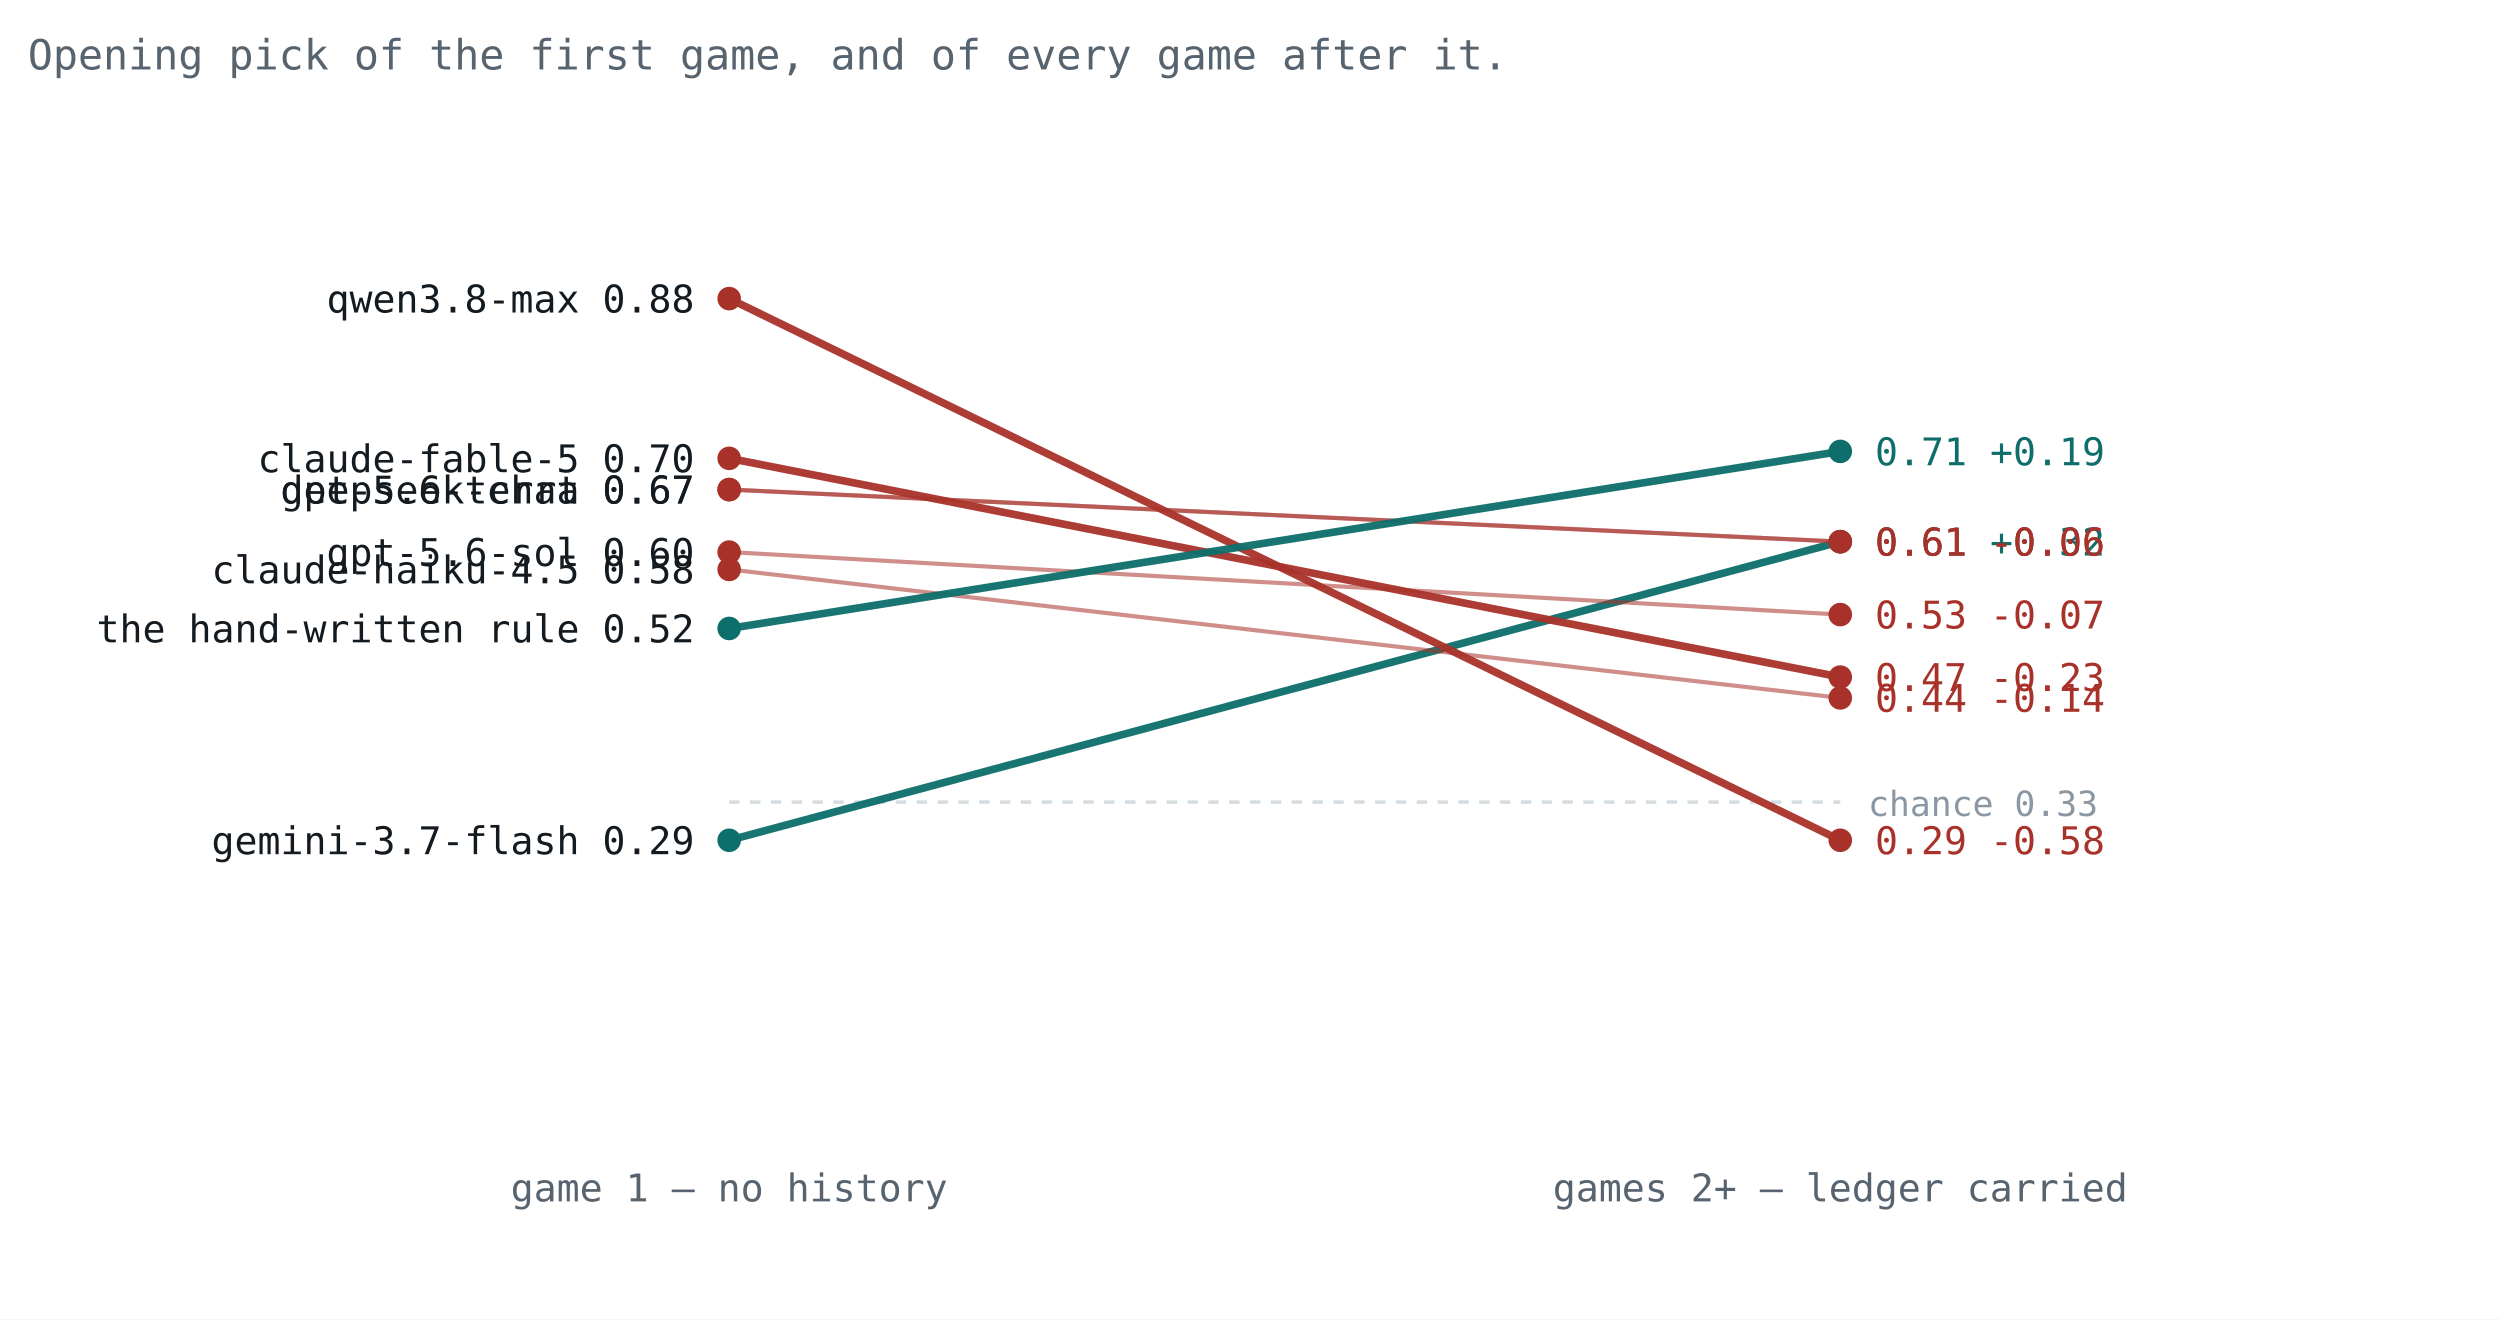
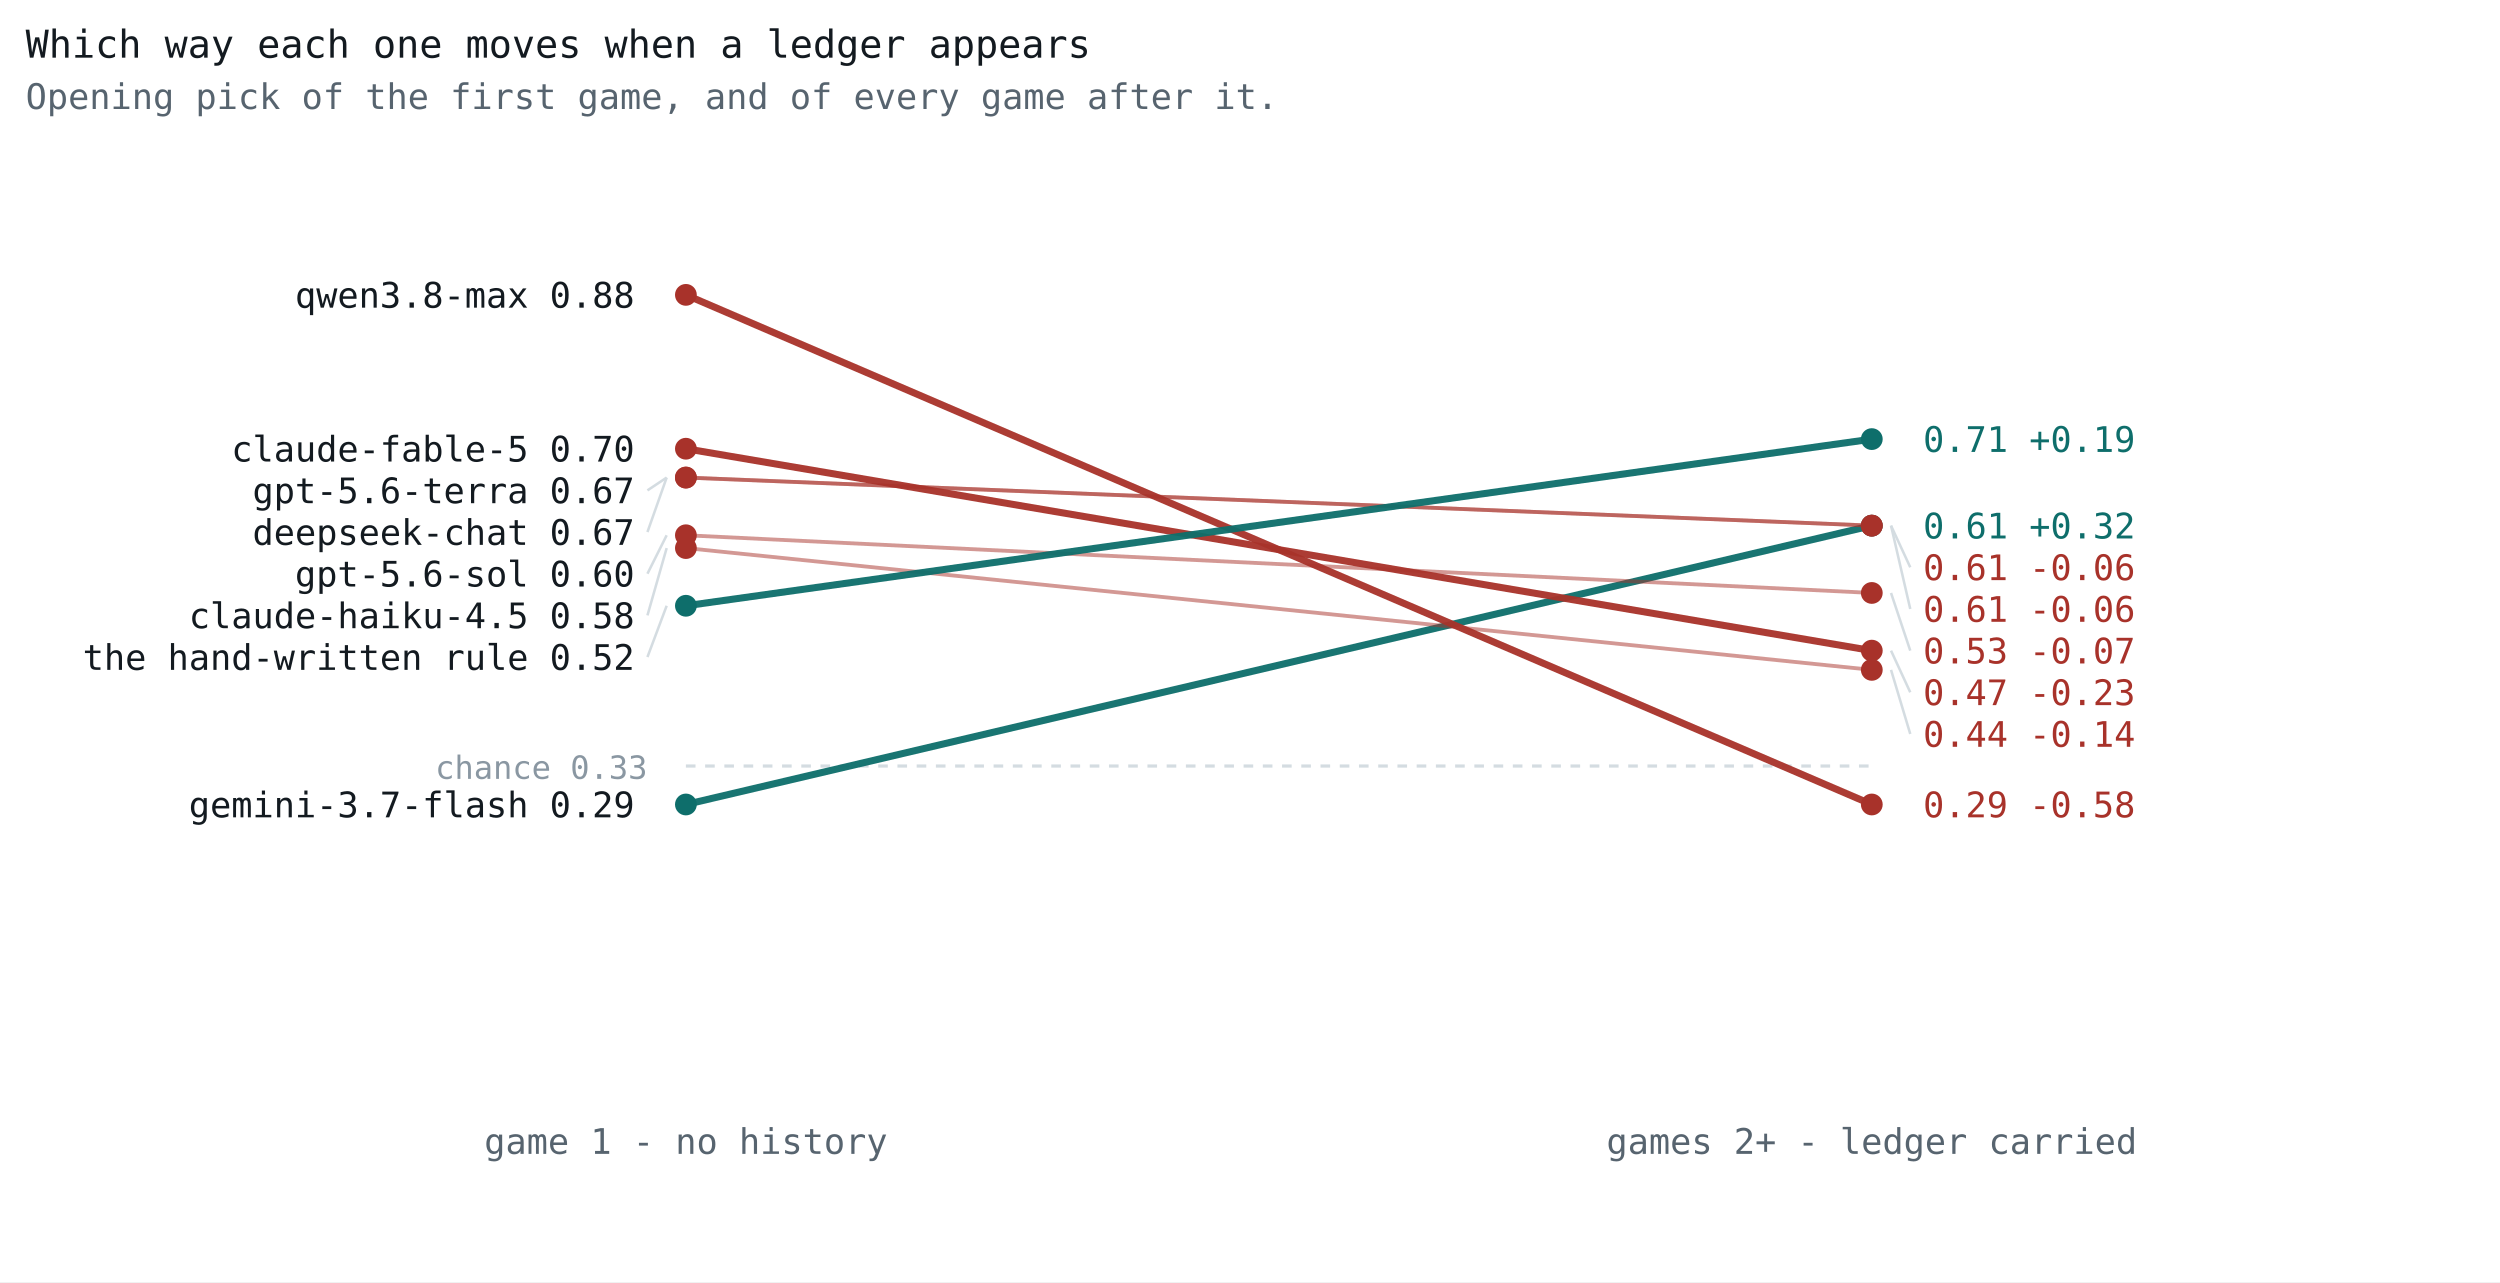
- <svg xmlns="http://www.w3.org/2000/svg" viewBox="0 0 720 380" width="720" height="380" font-family="ui-monospace,SFMono-Regular,Menlo,monospace">
-   <rect width="720" height="380" fill="#FFFFFF" />
-   <text x="8" y="20" font-size="12" fill="#57646F">Opening pick of the first game, and of every game after it.</text>
-   <line x1="210" y1="231" x2="530" y2="231" stroke="#D4DCE1" stroke-dasharray="3 3" />
-   <text x="538" y="235" font-size="10" fill="#8A97A2">chance 0.33</text>
-   <text x="210" y="346" font-size="11" fill="#57646F" text-anchor="middle">game 1 — no history</text>
-   <text x="530" y="346" font-size="11" fill="#57646F" text-anchor="middle">games 2+ — ledger carried</text>
-   <line x1="210" y1="242" x2="530" y2="156" stroke="#0E6E6B" stroke-width="2.2" opacity="0.95" />
-   <circle cx="210" cy="242" r="3.4" fill="#0E6E6B" />
-   <circle cx="530" cy="156" r="3.4" fill="#0E6E6B" />
-   <text x="200" y="246" font-size="11" fill="#131A20" text-anchor="end">gemini-3.7-flash  0.29</text>
-   <text x="540" y="160" font-size="11" fill="#0E6E6B">0.61  +0.32</text>
-   <line x1="210" y1="141" x2="530" y2="156" stroke="#A8322A" stroke-width="1.2" opacity="0.55" />
-   <circle cx="210" cy="141" r="3.4" fill="#A8322A" />
-   <circle cx="530" cy="156" r="3.4" fill="#A8322A" />
-   <text x="200" y="145" font-size="11" fill="#131A20" text-anchor="end">gpt-5.6-terra  0.67</text>
-   <text x="540" y="160" font-size="11" fill="#A8322A">0.61  -0.06</text>
-   <line x1="210" y1="159" x2="530" y2="177" stroke="#A8322A" stroke-width="1.2" opacity="0.55" />
-   <circle cx="210" cy="159" r="3.4" fill="#A8322A" />
-   <circle cx="530" cy="177" r="3.4" fill="#A8322A" />
-   <text x="200" y="163" font-size="11" fill="#131A20" text-anchor="end">gpt-5.6-sol  0.60</text>
-   <text x="540" y="181" font-size="11" fill="#A8322A">0.53  -0.07</text>
-   <line x1="210" y1="132" x2="530" y2="195" stroke="#A8322A" stroke-width="2.2" opacity="0.95" />
-   <circle cx="210" cy="132" r="3.4" fill="#A8322A" />
-   <circle cx="530" cy="195" r="3.4" fill="#A8322A" />
-   <text x="200" y="136" font-size="11" fill="#131A20" text-anchor="end">claude-fable-5  0.70</text>
-   <text x="540" y="199" font-size="11" fill="#A8322A">0.47  -0.23</text>
-   <line x1="210" y1="86" x2="530" y2="242" stroke="#A8322A" stroke-width="2.2" opacity="0.95" />
-   <circle cx="210" cy="86" r="3.4" fill="#A8322A" />
-   <circle cx="530" cy="242" r="3.4" fill="#A8322A" />
-   <text x="200" y="90" font-size="11" fill="#131A20" text-anchor="end">qwen3.8-max  0.88</text>
-   <text x="540" y="246" font-size="11" fill="#A8322A">0.29  -0.58</text>
-   <line x1="210" y1="164" x2="530" y2="201" stroke="#A8322A" stroke-width="1.2" opacity="0.55" />
-   <circle cx="210" cy="164" r="3.4" fill="#A8322A" />
-   <circle cx="530" cy="201" r="3.4" fill="#A8322A" />
-   <text x="200" y="168" font-size="11" fill="#131A20" text-anchor="end">claude-haiku-4.5  0.58</text>
-   <text x="540" y="205" font-size="11" fill="#A8322A">0.44  -0.14</text>
-   <line x1="210" y1="141" x2="530" y2="156" stroke="#A8322A" stroke-width="1.2" opacity="0.55" />
-   <circle cx="210" cy="141" r="3.4" fill="#A8322A" />
-   <circle cx="530" cy="156" r="3.4" fill="#A8322A" />
-   <text x="200" y="145" font-size="11" fill="#131A20" text-anchor="end">deepseek-chat  0.67</text>
-   <text x="540" y="160" font-size="11" fill="#A8322A">0.61  -0.06</text>
-   <line x1="210" y1="181" x2="530" y2="130" stroke="#0E6E6B" stroke-width="2.2" opacity="0.95" />
-   <circle cx="210" cy="181" r="3.4" fill="#0E6E6B" />
-   <circle cx="530" cy="130" r="3.4" fill="#0E6E6B" />
-   <text x="200" y="185" font-size="11" fill="#131A20" text-anchor="end">the hand-written rule  0.52</text>
-   <text x="540" y="134" font-size="11" fill="#0E6E6B">0.71  +0.19</text>
+ <svg xmlns="http://www.w3.org/2000/svg" viewBox="0 0 780 400" width="780" height="400" font-family="ui-monospace,SFMono-Regular,Menlo,monospace">
+   <rect width="780" height="400" fill="#FFFFFF" />
+   <text x="8" y="18" font-size="12" fill="#131A20">Which way each one moves when a ledger appears</text>
+   <text x="8" y="34" font-size="11" fill="#57646F">Opening pick of the first game, and of every game after it.</text>
+   <line x1="214" y1="239" x2="584" y2="239" stroke="#D4DCE1" stroke-dasharray="3 3" />
+   <text x="202" y="243" font-size="10" fill="#8A97A2" text-anchor="end">chance 0.33</text>
+   <text x="214" y="360" font-size="11" fill="#57646F" text-anchor="middle">game 1 - no history</text>
+   <text x="584" y="360" font-size="11" fill="#57646F" text-anchor="middle">games 2+ - ledger carried</text>
+   <line x1="214" y1="251" x2="584" y2="164" stroke="#0E6E6B" stroke-width="2.2" opacity="0.95" />
+   <circle cx="214" cy="251" r="3.4" fill="#0E6E6B" />
+   <circle cx="584" cy="164" r="3.4" fill="#0E6E6B" />
+   <text x="198" y="255" font-size="11" fill="#131A20" text-anchor="end">gemini-3.7-flash  0.29</text>
+   <text x="600" y="168" font-size="11" fill="#0E6E6B">0.61  +0.32</text>
+   <line x1="214" y1="149" x2="584" y2="164" stroke="#A8322A" stroke-width="1.2" opacity="0.5" />
+   <circle cx="214" cy="149" r="3.4" fill="#A8322A" />
+   <circle cx="584" cy="164" r="3.4" fill="#A8322A" />
+   <line x1="208" y1="149" x2="202" y2="153" stroke="#D4DCE1" stroke-width="0.8" />
+   <line x1="590" y1="164" x2="596" y2="177" stroke="#D4DCE1" stroke-width="0.8" />
+   <text x="198" y="157" font-size="11" fill="#131A20" text-anchor="end">gpt-5.6-terra  0.67</text>
+   <text x="600" y="181" font-size="11" fill="#A8322A">0.61  -0.06</text>
+   <line x1="214" y1="167" x2="584" y2="185" stroke="#A8322A" stroke-width="1.2" opacity="0.5" />
+   <circle cx="214" cy="167" r="3.4" fill="#A8322A" />
+   <circle cx="584" cy="185" r="3.4" fill="#A8322A" />
+   <line x1="208" y1="167" x2="202" y2="179" stroke="#D4DCE1" stroke-width="0.8" />
+   <line x1="590" y1="185" x2="596" y2="203" stroke="#D4DCE1" stroke-width="0.8" />
+   <text x="198" y="183" font-size="11" fill="#131A20" text-anchor="end">gpt-5.6-sol  0.60</text>
+   <text x="600" y="207" font-size="11" fill="#A8322A">0.53  -0.07</text>
+   <line x1="214" y1="140" x2="584" y2="203" stroke="#A8322A" stroke-width="2.2" opacity="0.95" />
+   <circle cx="214" cy="140" r="3.4" fill="#A8322A" />
+   <circle cx="584" cy="203" r="3.4" fill="#A8322A" />
+   <line x1="590" y1="203" x2="596" y2="216" stroke="#D4DCE1" stroke-width="0.8" />
+   <text x="198" y="144" font-size="11" fill="#131A20" text-anchor="end">claude-fable-5  0.70</text>
+   <text x="600" y="220" font-size="11" fill="#A8322A">0.47  -0.23</text>
+   <line x1="214" y1="92" x2="584" y2="251" stroke="#A8322A" stroke-width="2.2" opacity="0.95" />
+   <circle cx="214" cy="92" r="3.4" fill="#A8322A" />
+   <circle cx="584" cy="251" r="3.4" fill="#A8322A" />
+   <text x="198" y="96" font-size="11" fill="#131A20" text-anchor="end">qwen3.8-max  0.88</text>
+   <text x="600" y="255" font-size="11" fill="#A8322A">0.29  -0.58</text>
+   <line x1="214" y1="171" x2="584" y2="209" stroke="#A8322A" stroke-width="1.2" opacity="0.5" />
+   <circle cx="214" cy="171" r="3.4" fill="#A8322A" />
+   <circle cx="584" cy="209" r="3.4" fill="#A8322A" />
+   <line x1="208" y1="171" x2="202" y2="192" stroke="#D4DCE1" stroke-width="0.8" />
+   <line x1="590" y1="209" x2="596" y2="229" stroke="#D4DCE1" stroke-width="0.8" />
+   <text x="198" y="196" font-size="11" fill="#131A20" text-anchor="end">claude-haiku-4.5  0.58</text>
+   <text x="600" y="233" font-size="11" fill="#A8322A">0.44  -0.14</text>
+   <line x1="214" y1="149" x2="584" y2="164" stroke="#A8322A" stroke-width="1.2" opacity="0.5" />
+   <circle cx="214" cy="149" r="3.4" fill="#A8322A" />
+   <circle cx="584" cy="164" r="3.4" fill="#A8322A" />
+   <line x1="208" y1="149" x2="202" y2="166" stroke="#D4DCE1" stroke-width="0.8" />
+   <line x1="590" y1="164" x2="596" y2="190" stroke="#D4DCE1" stroke-width="0.8" />
+   <text x="198" y="170" font-size="11" fill="#131A20" text-anchor="end">deepseek-chat  0.67</text>
+   <text x="600" y="194" font-size="11" fill="#A8322A">0.61  -0.06</text>
+   <line x1="214" y1="189" x2="584" y2="137" stroke="#0E6E6B" stroke-width="2.2" opacity="0.95" />
+   <circle cx="214" cy="189" r="3.4" fill="#0E6E6B" />
+   <circle cx="584" cy="137" r="3.4" fill="#0E6E6B" />
+   <line x1="208" y1="189" x2="202" y2="205" stroke="#D4DCE1" stroke-width="0.8" />
+   <text x="198" y="209" font-size="11" fill="#131A20" text-anchor="end">the hand-written rule  0.52</text>
+   <text x="600" y="141" font-size="11" fill="#0E6E6B">0.71  +0.19</text>
</svg>
